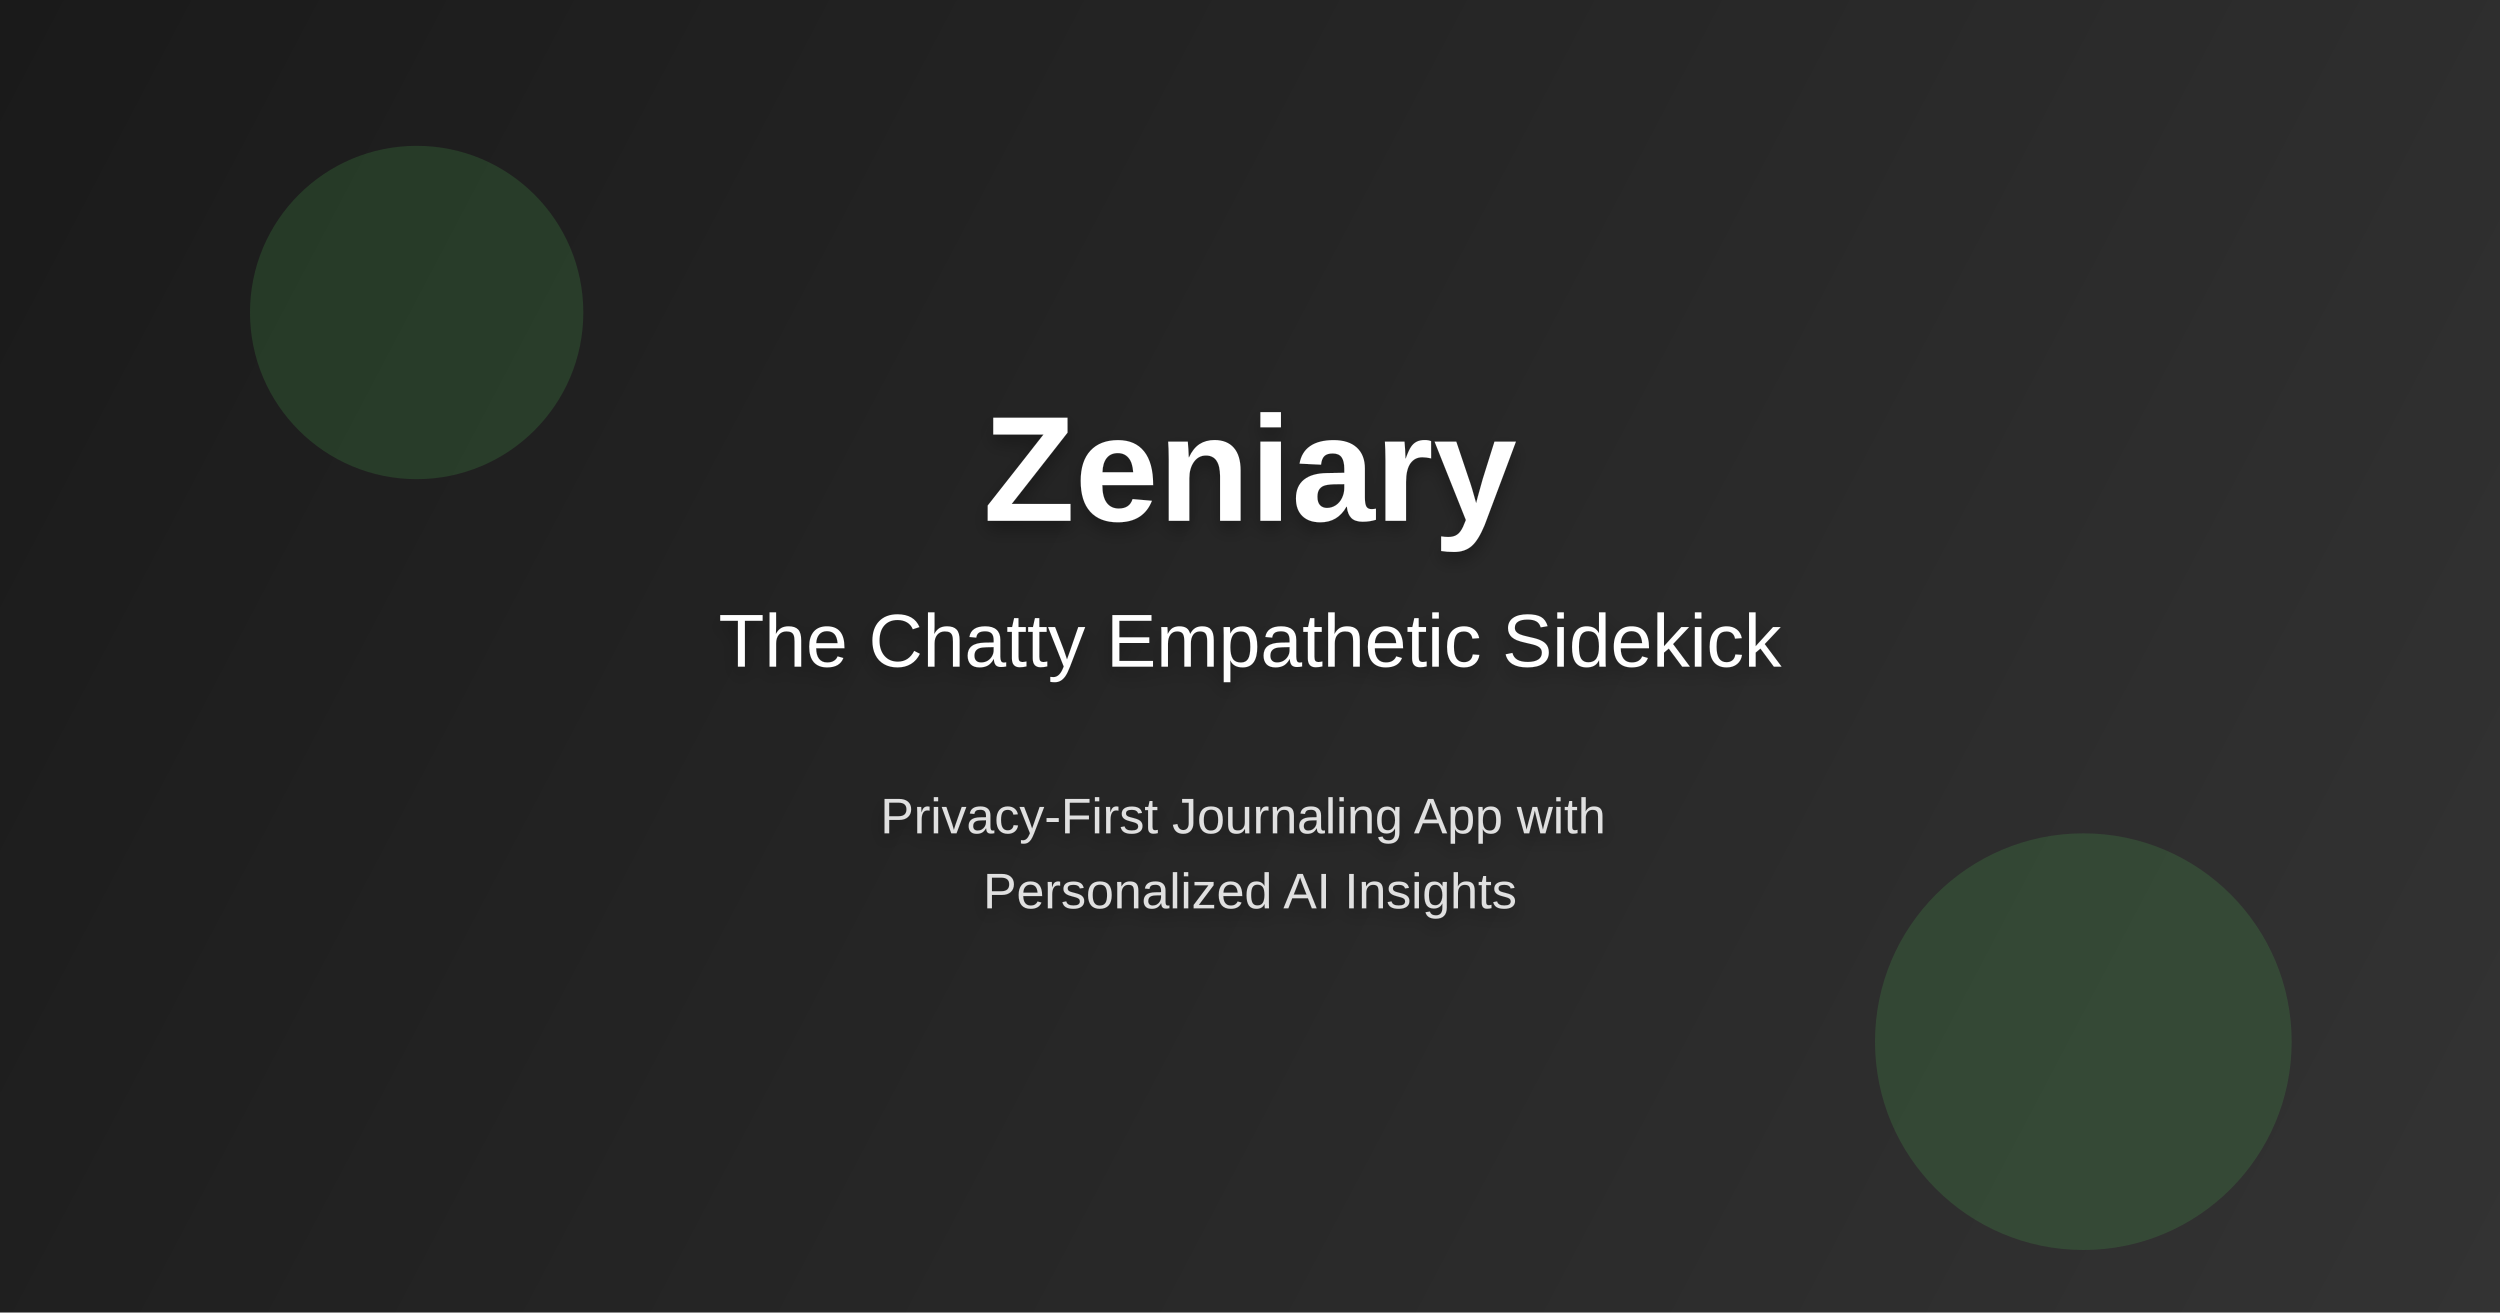
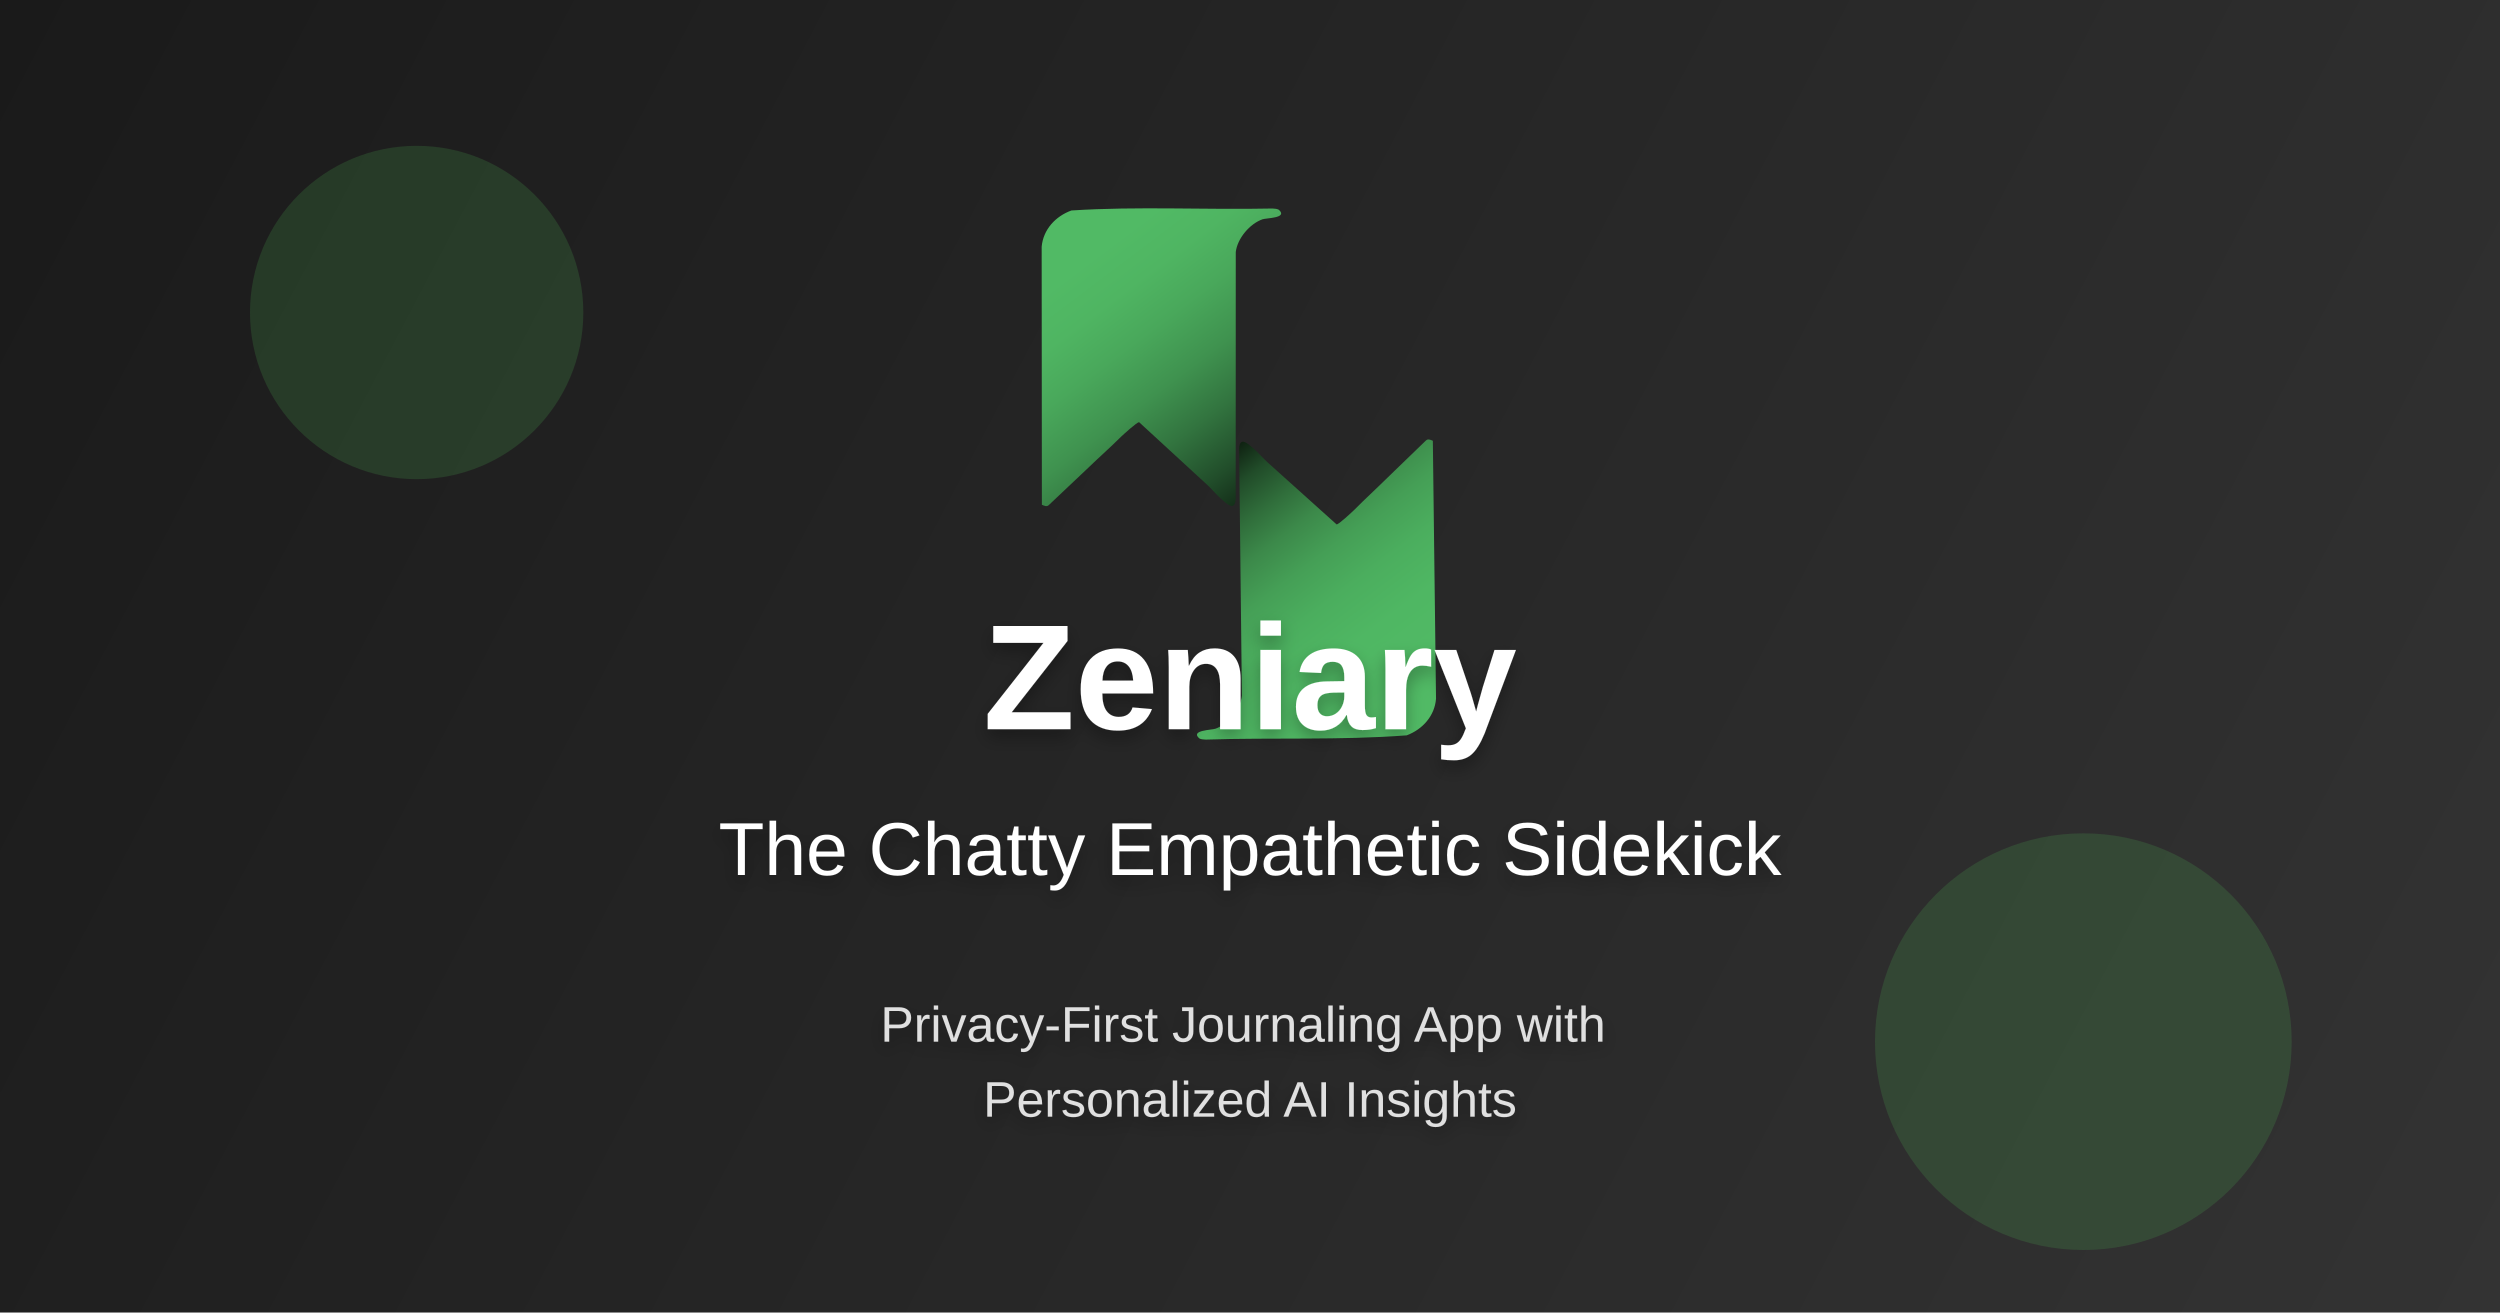
- <svg xmlns="http://www.w3.org/2000/svg" width="1200" height="630" viewBox="0 0 1200 630" fill="none">
+ <svg xmlns="http://www.w3.org/2000/svg" width="1200" height="630" viewBox="0 0 1200 630">
  <rect width="1200" height="630" fill="url(#paint0_linear)" />
  <circle cx="200" cy="150" r="80" fill="#4CAF50" fill-opacity="0.2" />
  <circle cx="1000" cy="500" r="100" fill="#4CAF50" fill-opacity="0.2" />
+   <g transform="translate(500, 100) scale(0.6)">
+     <path fill="url(#linear-gradient)" d="M190.08,1.47c6.62,6.39-10.41,6.24-13.41,7.3-10.22,3.58-20.11,15.3-21.39,26.21l-.05,197.69c-.76,10.07-7.01,3.82-11.45-.04-3.94-3.42-7.45-7.86-11.34-11.42-18.22-16.7-36.23-33.38-54.46-50.1-1.57-.32-12.48,9.77-14.51,11.64s-4.27,4.24-6.57,6.37c-17.18,15.91-34.02,32.24-51.14,48.23-1.68,1.67-3.74.57-5.59-.22L0,30.69C1.27,16.86,11.12,6.32,23.8,1.71c53.33-3.45,107.34-.41,160.9-1.57,1.63.11,4.21.19,5.39,1.33Z" />
+     <path fill="url(#linear-gradient-2)" d="M125.77,423.74c-6.69-6.31,10.33-6.36,13.32-7.45,10.18-3.7,19.93-15.52,21.09-26.45l-2.22-197.67c.65-10.08,6.97-3.9,11.45-.09,3.98,3.38,7.54,7.78,11.47,11.29,18.41,16.49,36.61,32.97,55.03,49.47,1.58.31,12.37-9.92,14.37-11.8,2.01-1.89,4.22-4.28,6.49-6.44,16.99-16.11,33.65-32.63,50.58-48.81,1.66-1.69,3.73-.61,5.59.16l2.55,206.41c-1.11,13.84-10.84,24.49-23.46,29.25-53.29,4.06-107.32,1.64-160.87,3.41-1.63-.1-4.21-.14-5.4-1.27Z" />
+   </g>
  <g filter="url(#drop_shadow)">
-     <text x="600" y="250" font-family="Arial, sans-serif" font-weight="bold" font-size="72" text-anchor="middle" fill="white">Zeniary</text>
-     <text x="600" y="320" font-family="Arial, sans-serif" font-weight="normal" font-size="36" text-anchor="middle" fill="white">The Chatty Empathetic Sidekick</text>
-     <text x="600" y="400" font-family="Arial, sans-serif" font-weight="normal" font-size="24" text-anchor="middle" fill="#E0E0E0">
+     <text x="600" y="350" font-family="Arial, sans-serif" font-weight="bold" font-size="72" text-anchor="middle" fill="white">Zeniary</text>
+     <text x="600" y="420" font-family="Arial, sans-serif" font-weight="normal" font-size="36" text-anchor="middle" fill="white">The Chatty Empathetic Sidekick</text>
+     <text x="600" y="500" font-family="Arial, sans-serif" font-weight="normal" font-size="24" text-anchor="middle" fill="#E0E0E0">
      <tspan x="600" dy="0">Privacy-First Journaling App with</tspan>
      <tspan x="600" dy="36">Personalized AI Insights</tspan>
    </text>
  </g>
  <defs>
    <linearGradient id="paint0_linear" x1="0" y1="0" x2="1200" y2="630" gradientUnits="userSpaceOnUse">
      <stop offset="0" stop-color="#1A1A1A" />
      <stop offset="1" stop-color="#333333" />
    </linearGradient>
+     <linearGradient id="linear-gradient" x1="197.93" y1="255.62" x2="36.48" y2="41.36" gradientUnits="userSpaceOnUse">
+       <stop offset="0" stop-color="#000" />
+       <stop offset=".09" stop-color="#0d1e10" />
+       <stop offset=".25" stop-color="#214d2a" />
+       <stop offset=".41" stop-color="#32743f" />
+       <stop offset=".56" stop-color="#3f924f" />
+       <stop offset=".72" stop-color="#49a85b" />
+       <stop offset=".86" stop-color="#4fb562" />
+       <stop offset="1" stop-color="#51ba65" />
+     </linearGradient>
+     <linearGradient id="linear-gradient-2" x1="129.46" y1="185.63" x2="285.86" y2="393.18" gradientUnits="userSpaceOnUse">
+       <stop offset="0" stop-color="#000" />
+       <stop offset=".08" stop-color="#102413" />
+       <stop offset=".17" stop-color="#214c29" />
+       <stop offset=".28" stop-color="#306e3b" />
+       <stop offset=".38" stop-color="#3c894a" />
+       <stop offset=".5" stop-color="#459f56" />
+       <stop offset=".63" stop-color="#4bae5e" />
+       <stop offset=".78" stop-color="#4fb763" />
+       <stop offset="1" stop-color="#51ba65" />
+     </linearGradient>
    <filter id="drop_shadow" x="-50" y="-50" width="1300" height="730" filterUnits="userSpaceOnUse">
      <feDropShadow dx="0" dy="4" stdDeviation="4" flood-opacity="0.3" />
    </filter>
  </defs>
</svg>
